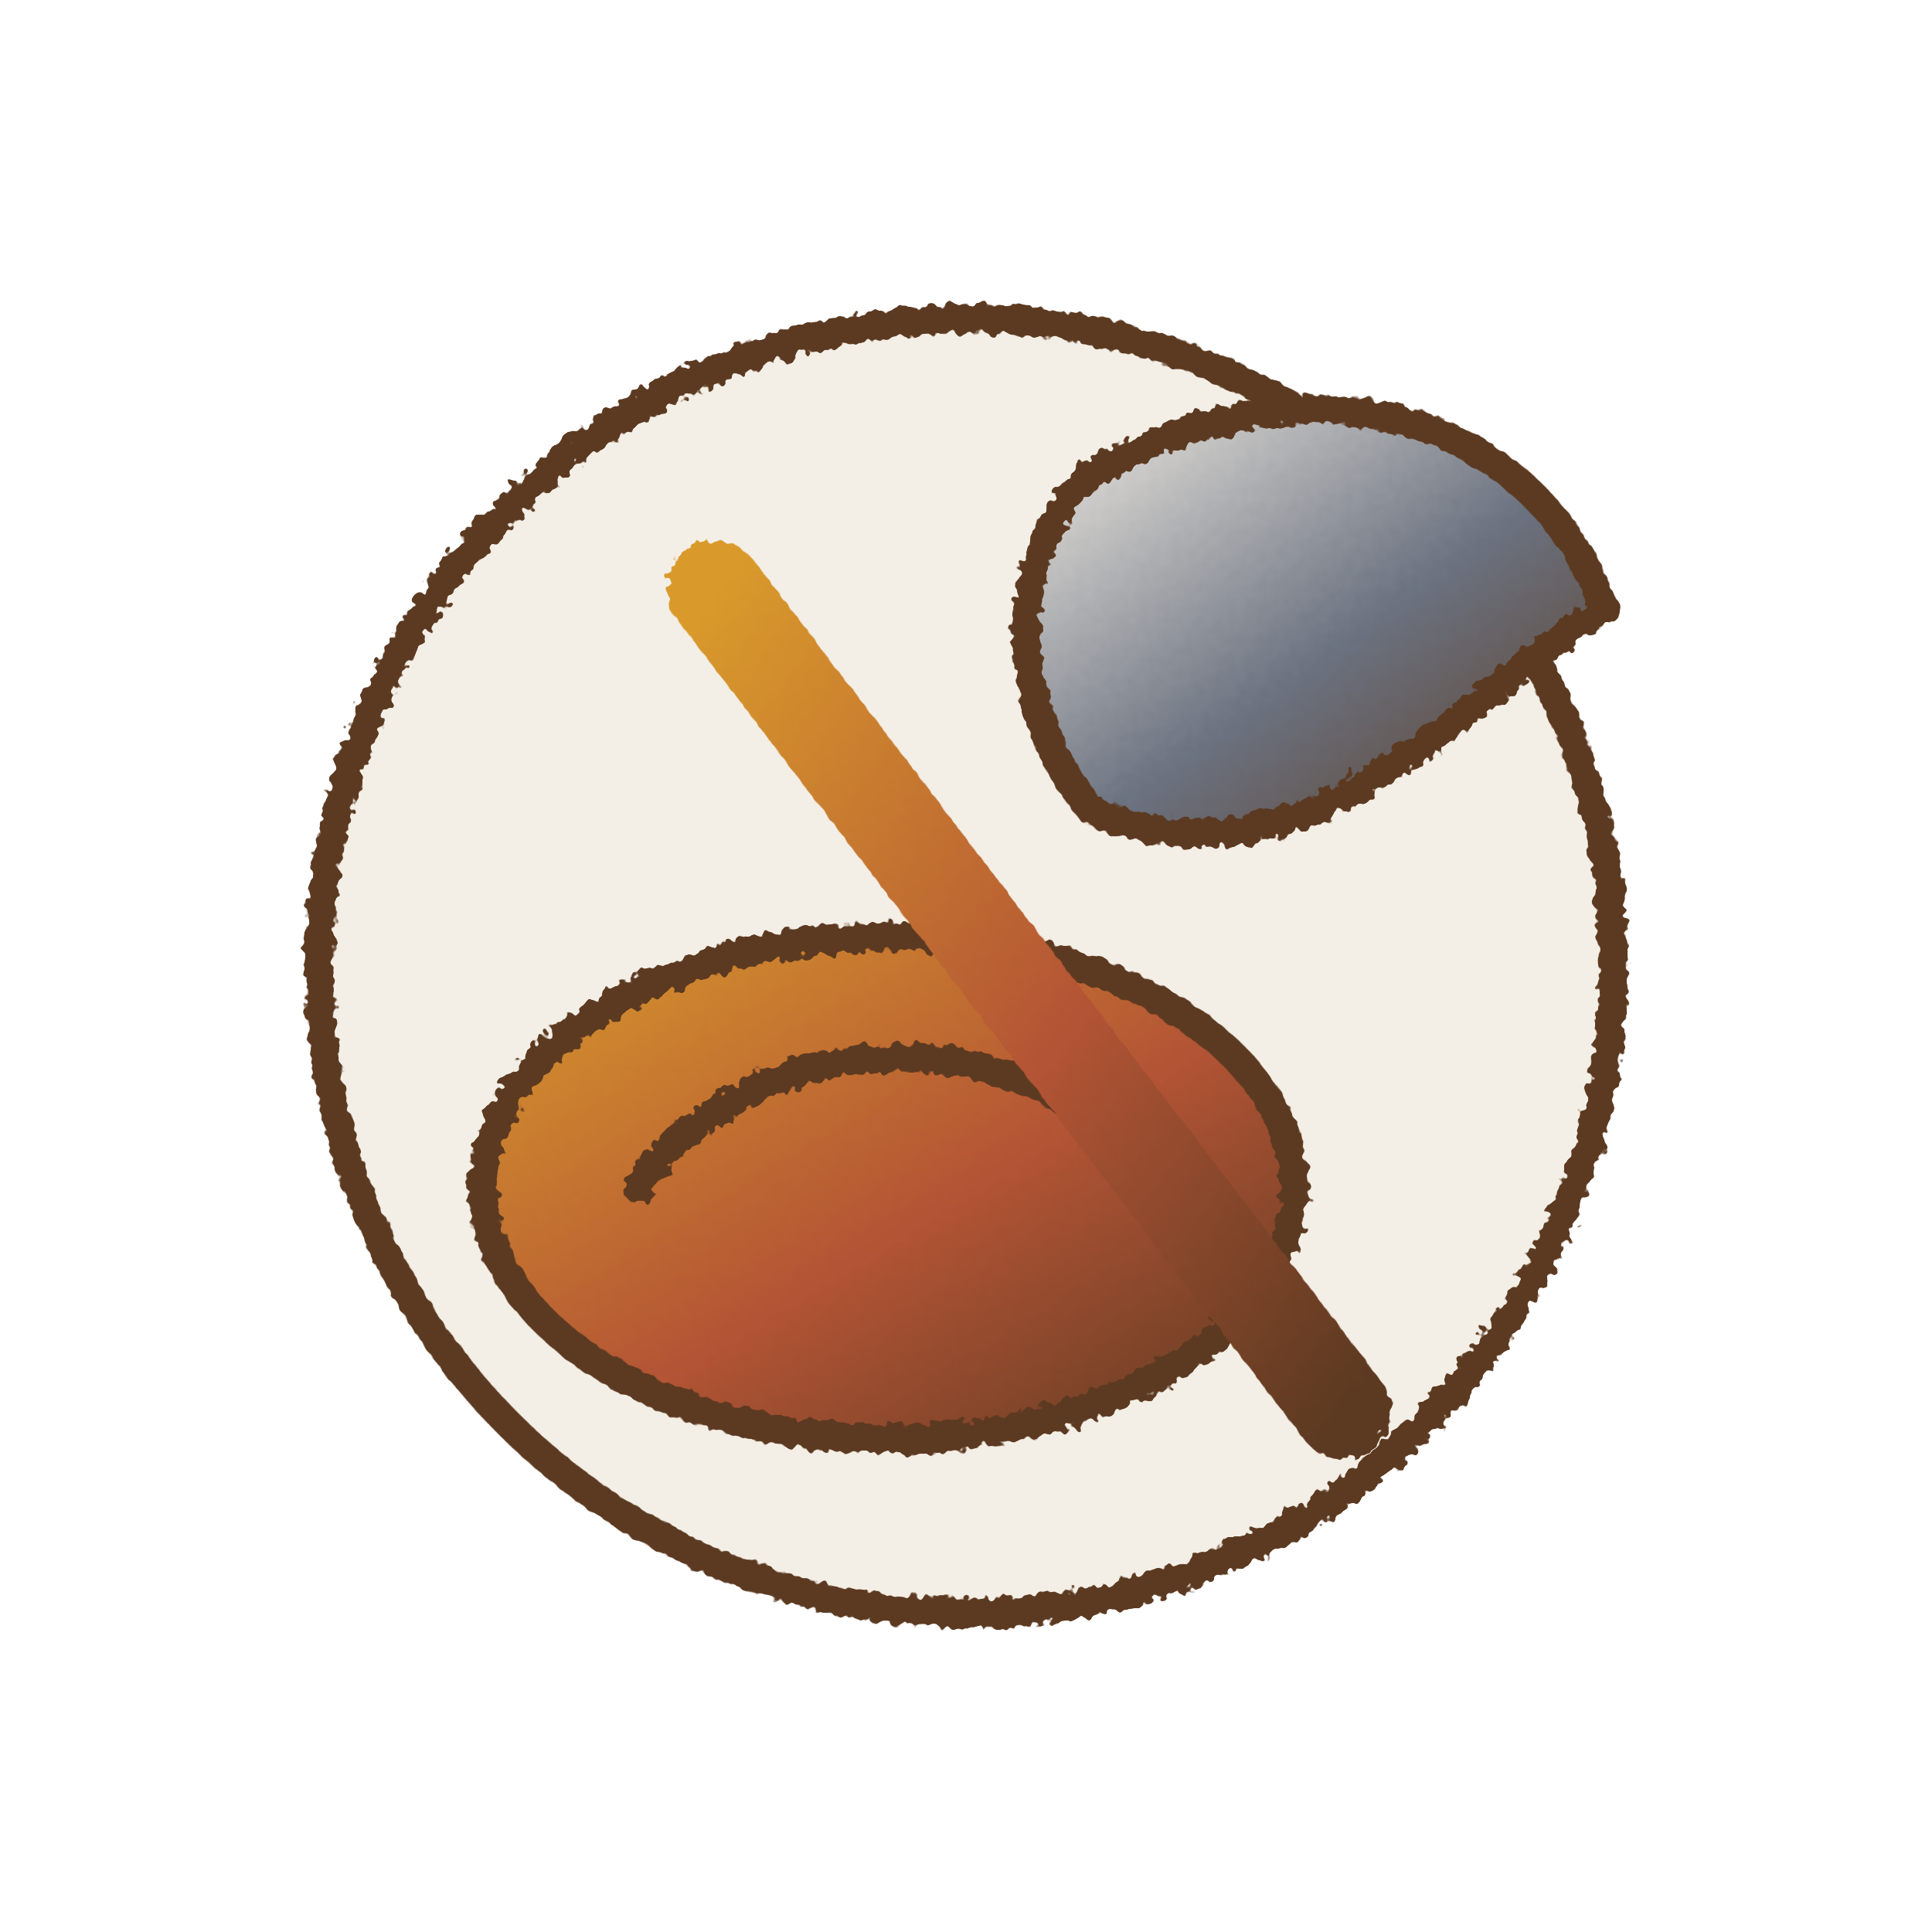
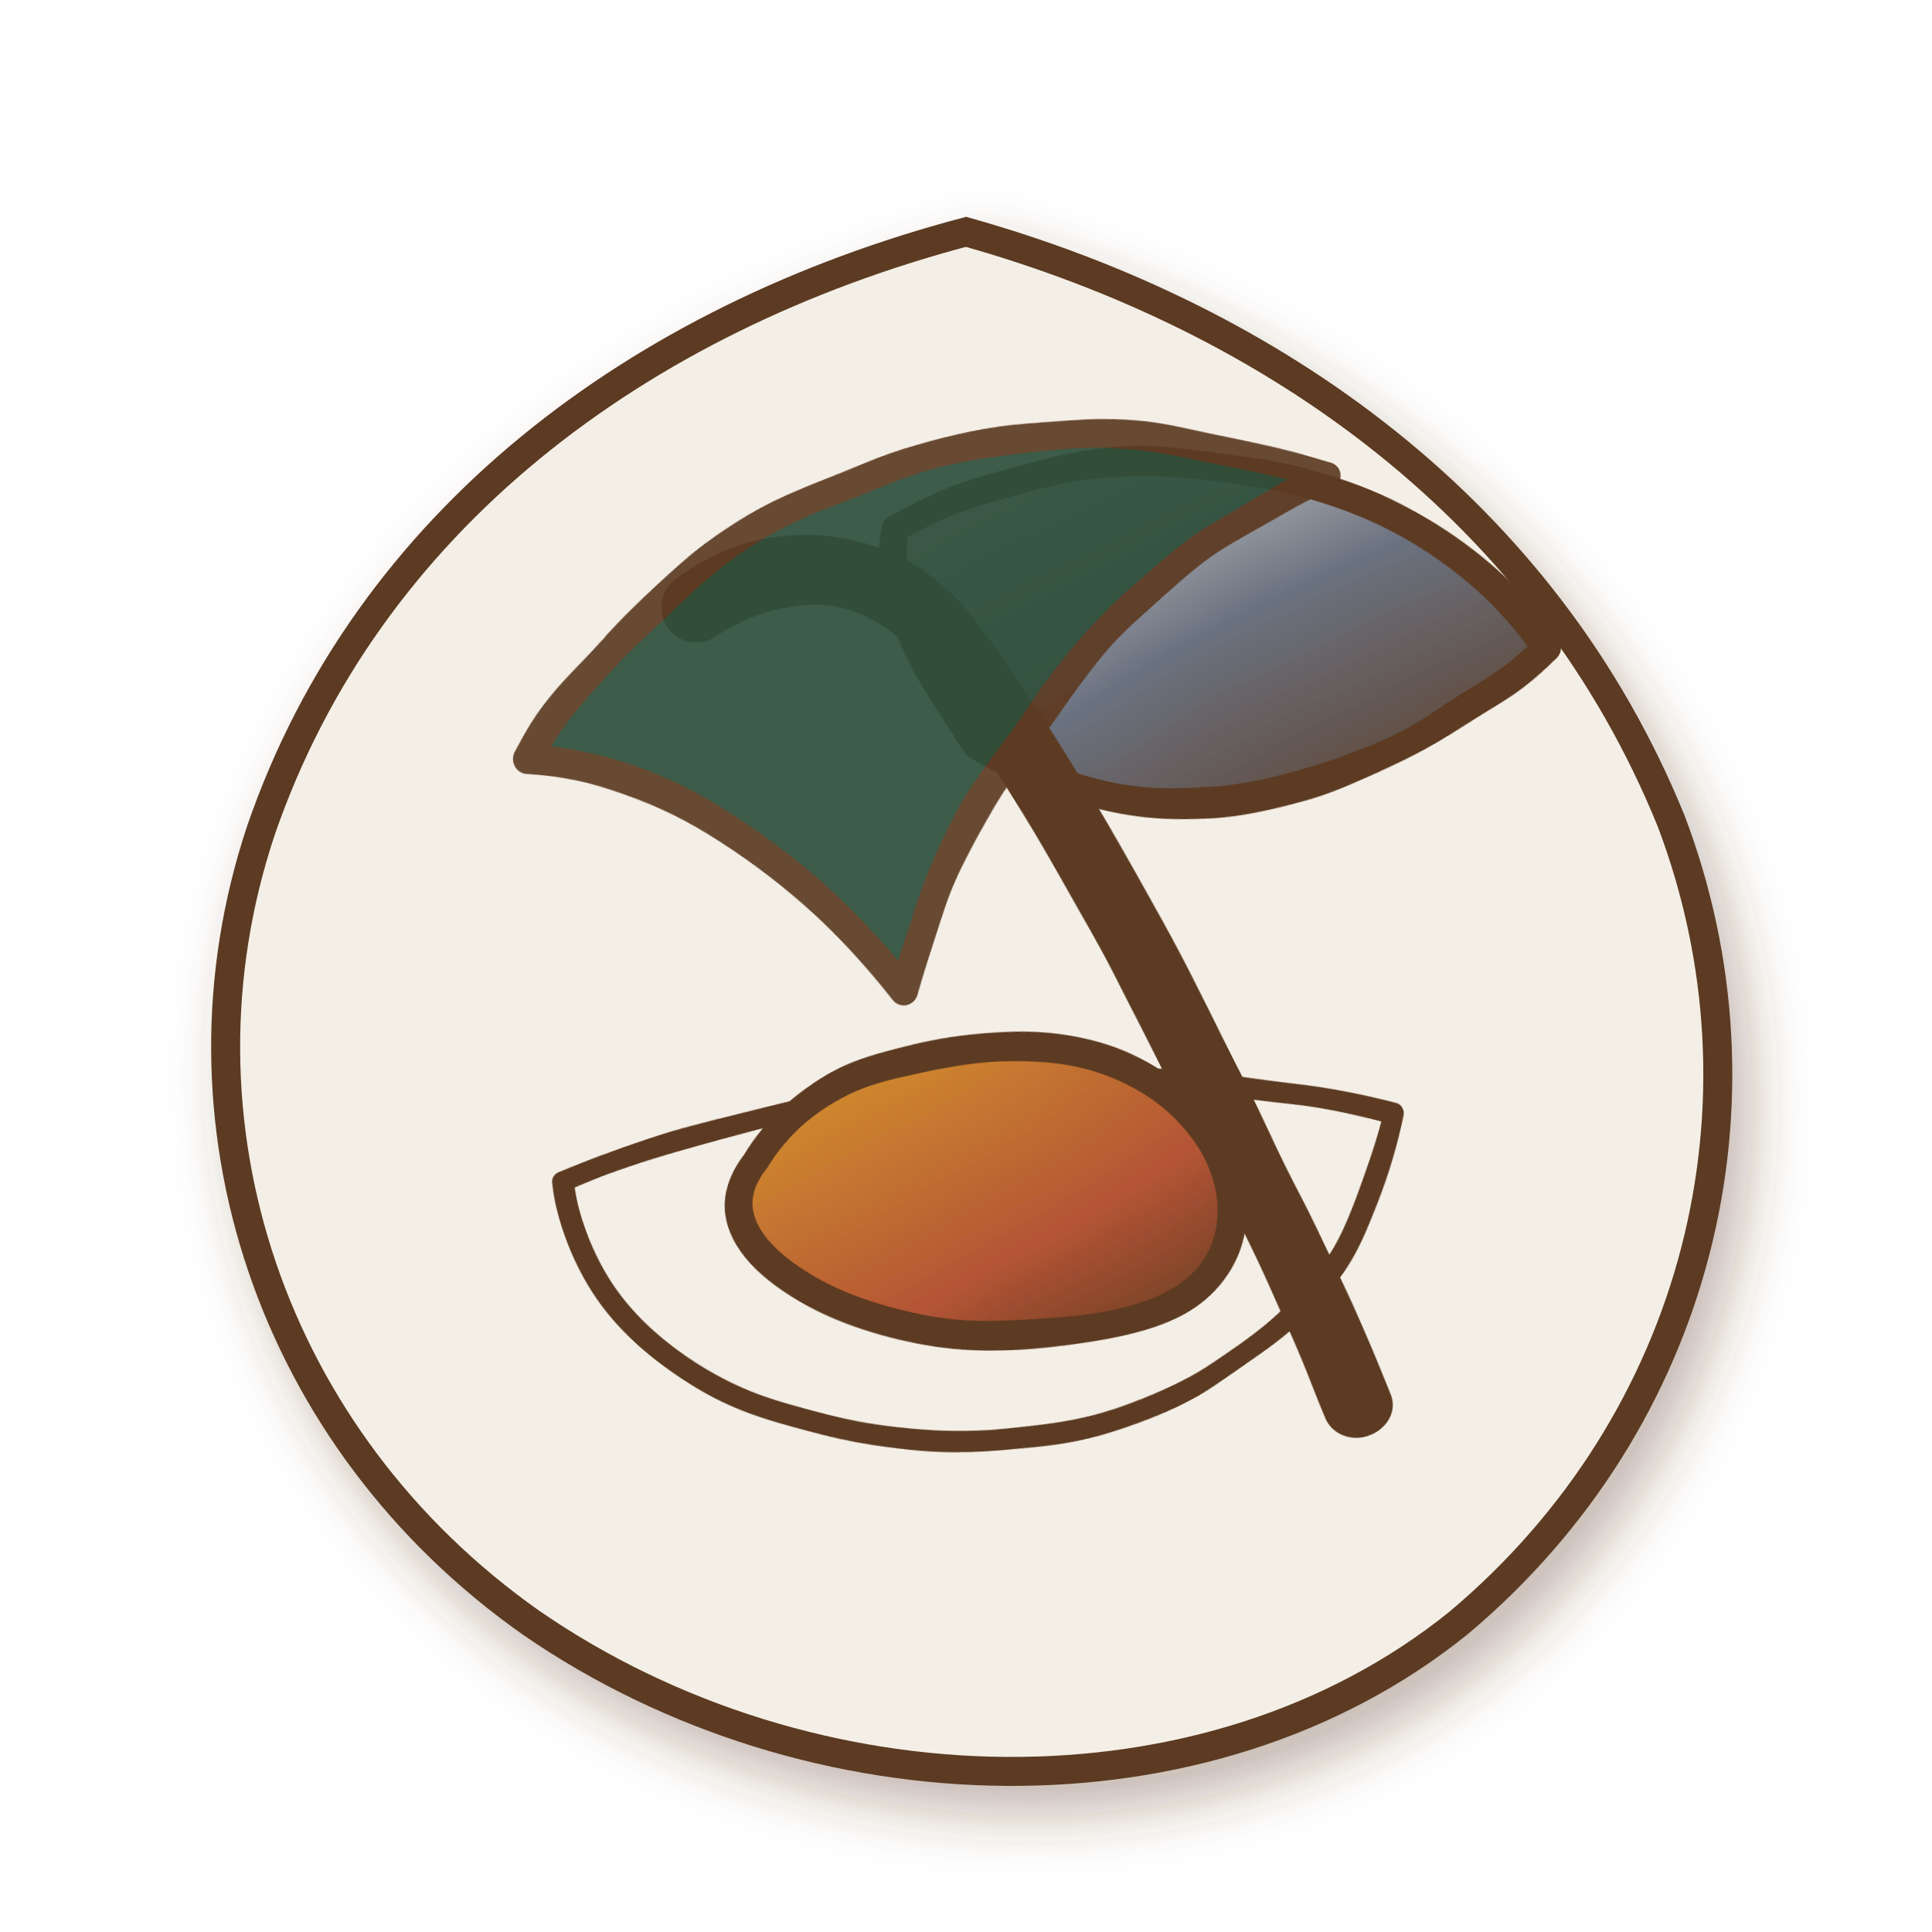
<svg xmlns="http://www.w3.org/2000/svg" viewBox="0 0 200 200" role="img">
  <defs>
-     <filter id="grain" x="-20%" y="-20%" width="140%" height="140%">
-       <feTurbulence type="fractalNoise" baseFrequency="0.9" numOctaves="2" seed="7" result="noise" />
-       <feDisplacementMap in="SourceGraphic" in2="noise" scale="1.5" />
+     <filter id="grain">
+       <feTurbulence type="fractalNoise" baseFrequency="0.024" numOctaves="3" seed="89" />
+       <feDisplacementMap in="SourceGraphic" scale="3" />
    </filter>
-     <linearGradient id="wood" x1="0" y1="0" x2="1" y2="1">
+     <filter id="softShadow">
+       <feDropShadow dx="2" dy="3" stdDeviation="3" flood-color="#5C3A21" flood-opacity="0.35" />
+     </filter>
+     <linearGradient id="woodWarm" x1="0" y1="0" x2="1" y2="1">
      <stop offset="0" stop-color="#D99A2B" />
-       <stop offset="0.55" stop-color="#B35435" />
+       <stop offset=".65" stop-color="#B35435" />
      <stop offset="1" stop-color="#5C3A21" />
    </linearGradient>
-     <linearGradient id="metal" x1="0" y1="0" x2="1" y2="1">
+     <linearGradient id="leafy" x1="0" y1="0" x2="1" y2="1">
+       <stop offset="0" stop-color="#2E4F3B" />
+       <stop offset="1" stop-color="#D99A2B" stop-opacity=".3" />
+     </linearGradient>
+     <linearGradient id="steelSoft" x1="0" y1="0" x2="1" y2="1">
      <stop offset="0" stop-color="#F4EFE6" />
-       <stop offset="0.55" stop-color="#6B7280" />
+       <stop offset=".5" stop-color="#6B7280" />
      <stop offset="1" stop-color="#5C3A21" />
    </linearGradient>
-     <radialGradient id="ember" cx="50%" cy="50%" r="55%">
-       <stop offset="0" stop-color="#FF6B1A" />
-       <stop offset="0.55" stop-color="#D99A2B" />
-       <stop offset="1" stop-color="#B35435" />
-     </radialGradient>
-     <radialGradient id="paper" cx="45%" cy="35%" r="75%">
-       <stop offset="0" stop-color="#F4EFE6" />
-       <stop offset="1" stop-color="#D99A2B" />
-     </radialGradient>
  </defs>
-   <g filter="url(#grain)" stroke="#5C3A21" stroke-width="3" stroke-linecap="round" stroke-linejoin="round">
-     <circle cx="100" cy="100" r="67" fill="#F4EFE6" />
-     <ellipse cx="92" cy="123" rx="42" ry="26" fill="url(#wood)" />
-     <path d="M66 123 C78 105 108 105 120 123" fill="none" />
-     <path d="M74 61 L139 146" stroke="url(#wood)" stroke-width="10" fill="none" />
-     <path d="M113 49 C138 35 160 45 166 63 C150 73 136 93 113 84 C104 73 104 57 113 49 Z" fill="url(#metal)" />
+   <g filter="url(#softShadow)">
+     <path d="M100 24 C132 33 160 53 173 85 C184 114 176 147 151 168 C125 189 84 188 55 168 C28 149 17 116 27 86 C38 54 66 33 100 24 Z" fill="#F4EFE6" stroke="#5C3A21" stroke-width="3" />
+     <g filter="url(#grain)" stroke="#5C3A21" stroke-width="3" stroke-linecap="round" stroke-linejoin="round">
+       <path d="M58 122 C79 112 118 108 145 116 C139 139 117 153 91 149 C72 146 60 136 58 122 Z" fill="#F4EFE6" stroke-width="2.2" />
+       <path d="M78 120 C86 105 117 103 126 119 C134 135 110 142 92 137 C81 134 73 127 78 120 Z" fill="url(#woodWarm)" />
+       <path d="M93 55 C119 42 147 48 160 67 C143 84 120 88 101 77 C95 68 92 62 93 55 Z" fill="url(#steelSoft)" />
+       <path d="M72 63 C81 57 91 58 98 66 C114 88 130 121 141 146" fill="none" stroke-width="7" />
+       <path d="M55 79 C72 50 104 39 137 49 C118 59 100 78 93 102 C82 88 69 80 55 79 Z" fill="#2E4F3B" opacity=".92" />
+     </g>
  </g>
</svg>
